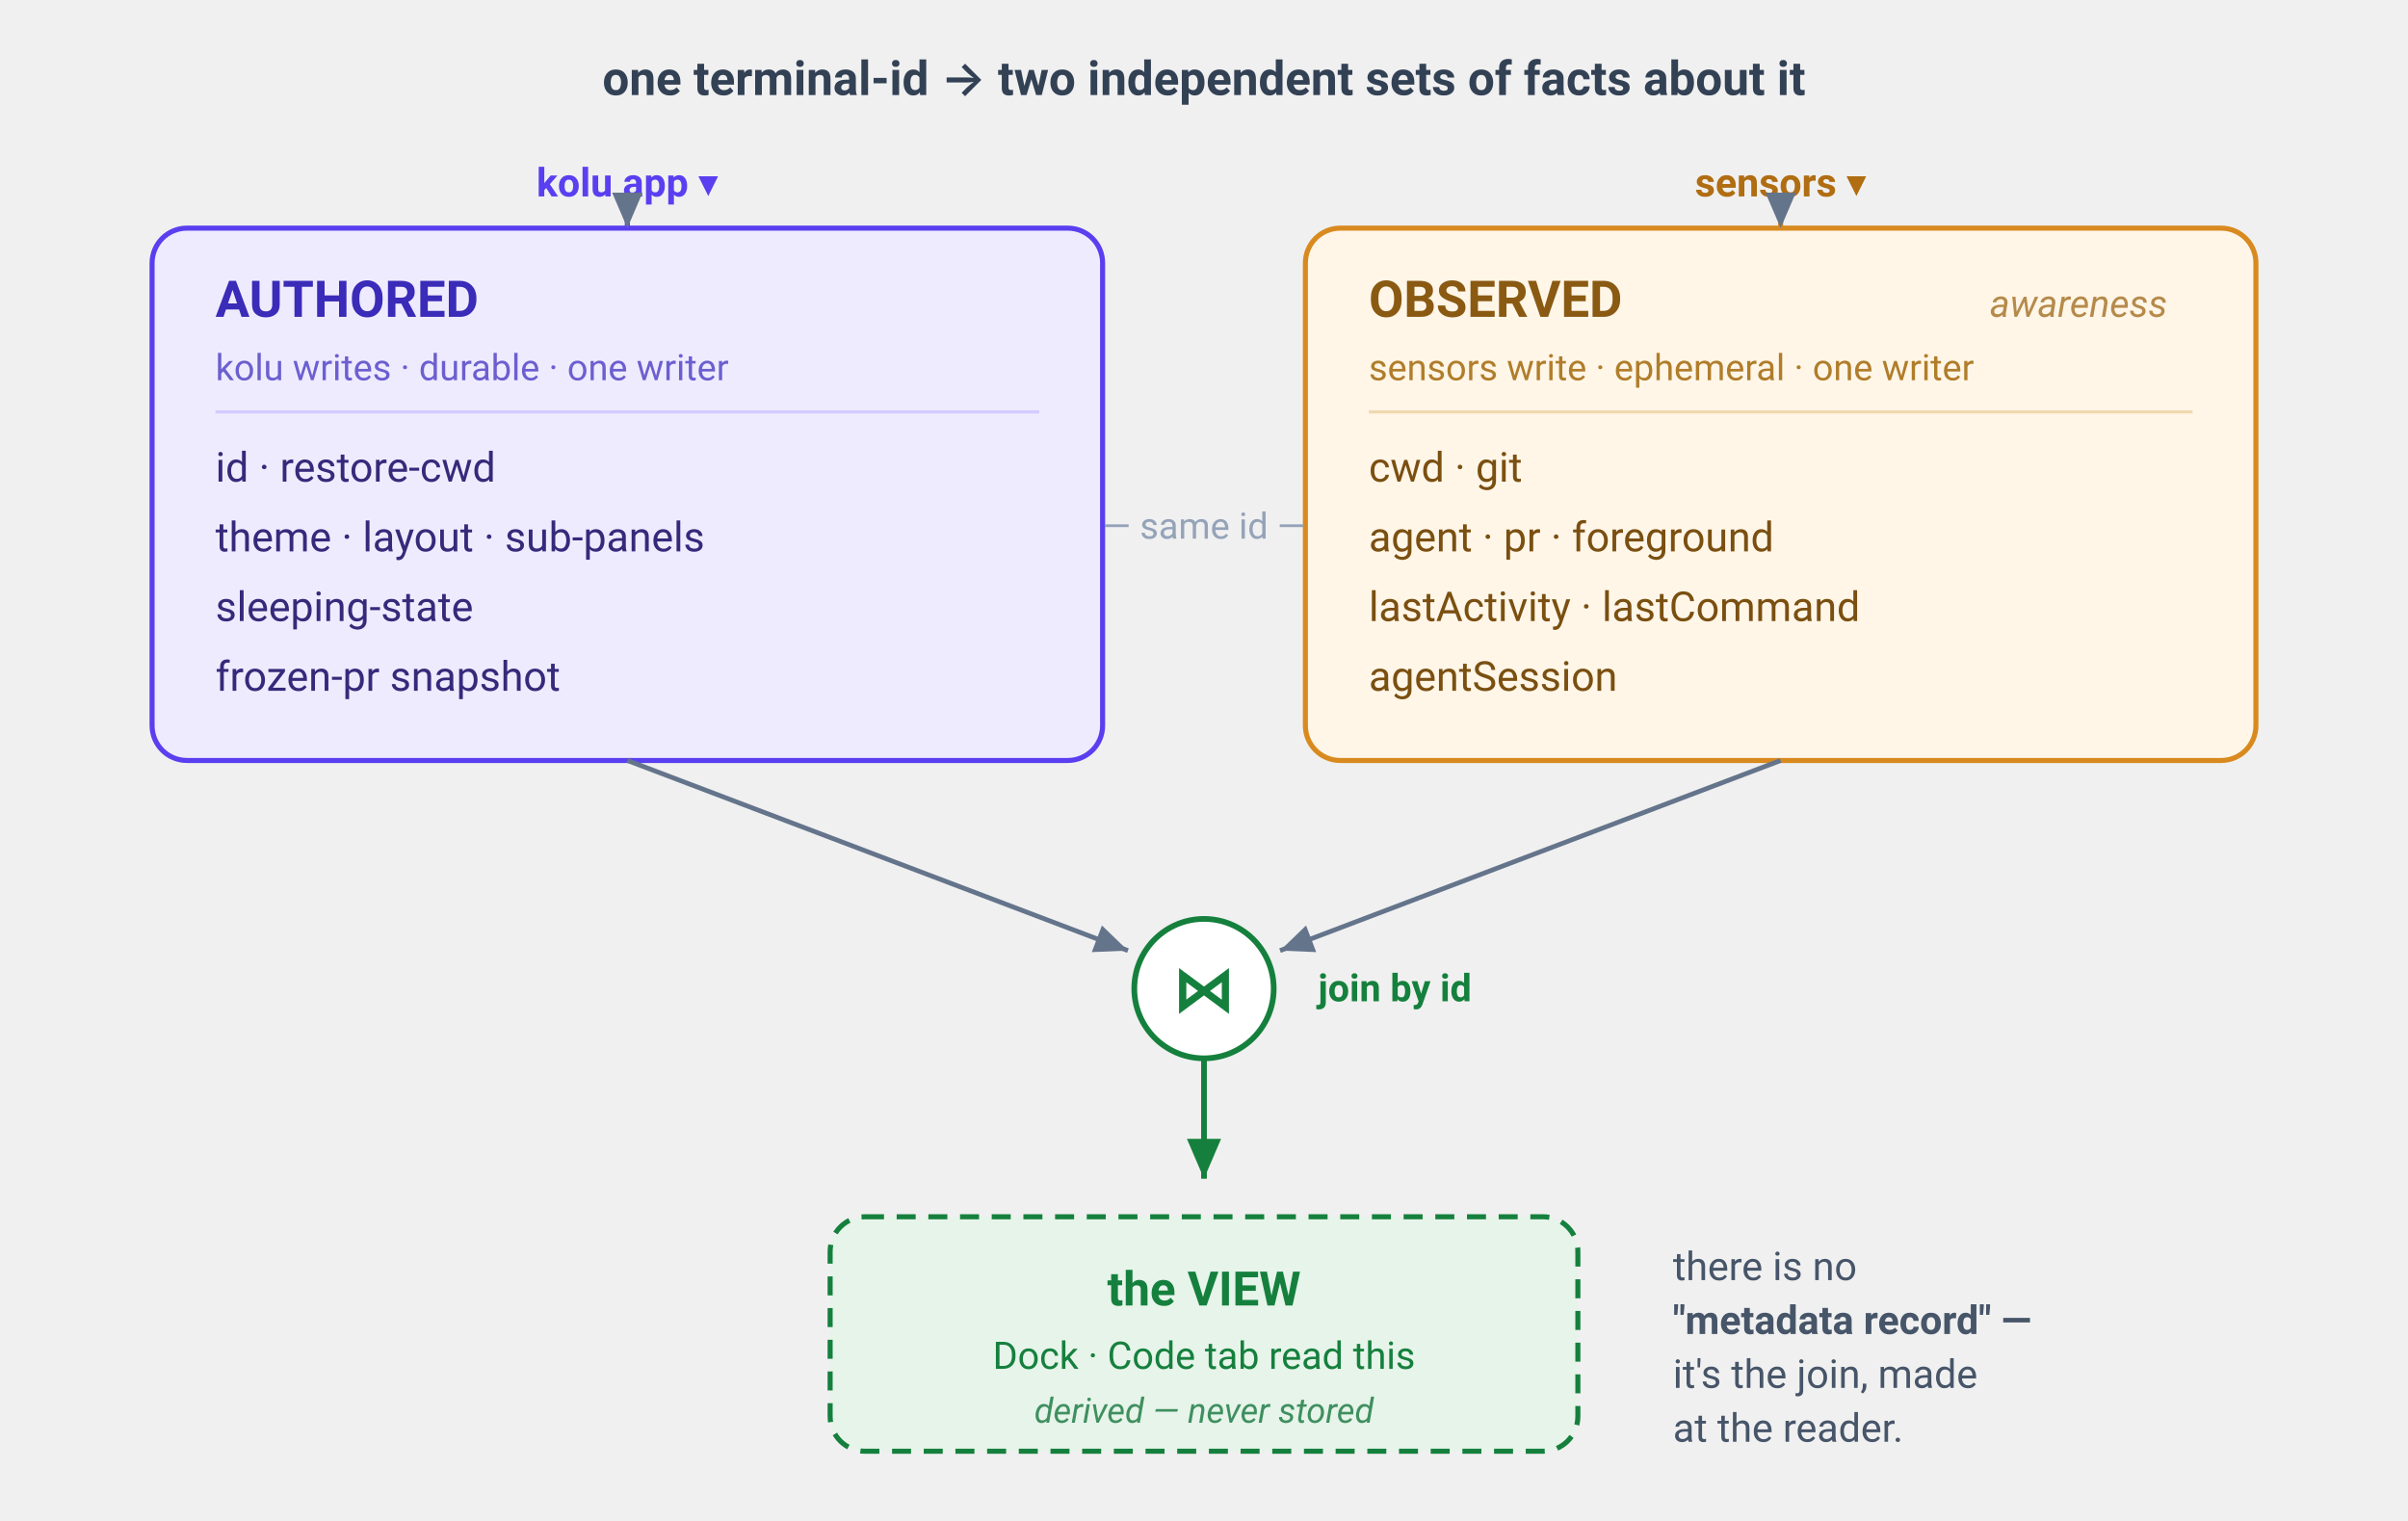
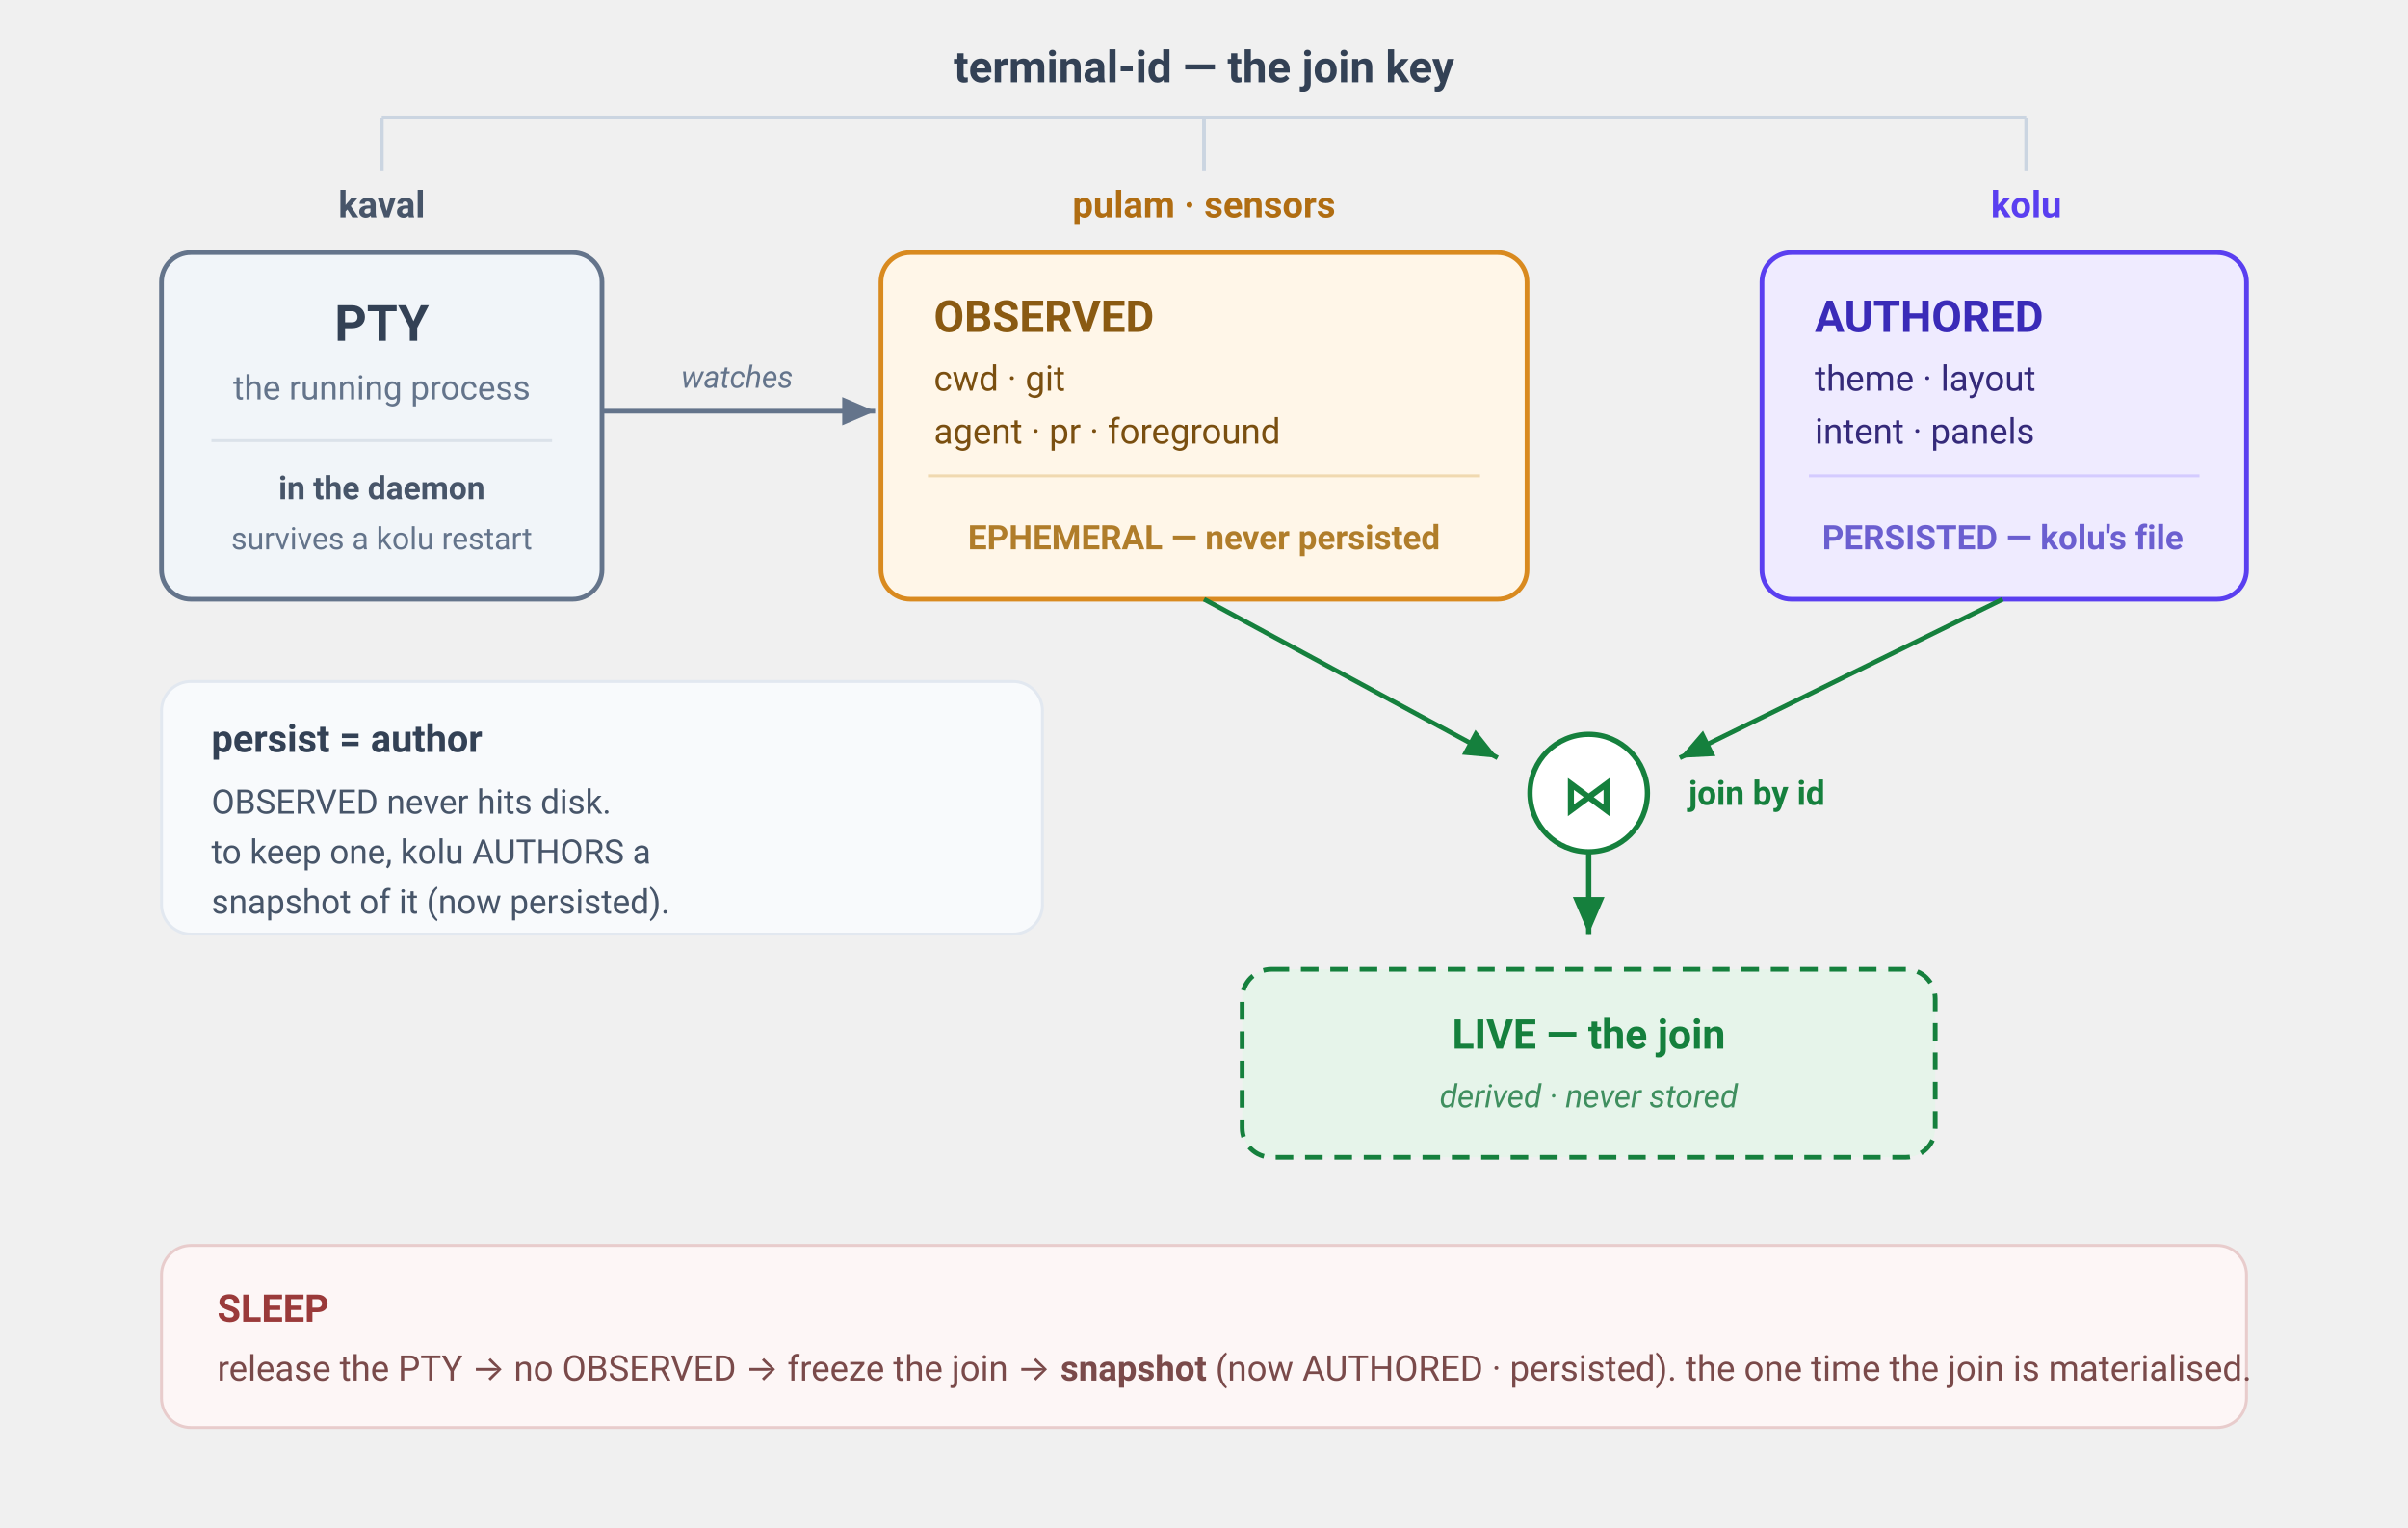
- <svg xmlns="http://www.w3.org/2000/svg" viewBox="0 0 760 480" font-family="ui-sans-serif,system-ui,-apple-system,Segoe UI,Roboto,sans-serif">
+ <svg xmlns="http://www.w3.org/2000/svg" viewBox="0 0 820 520" font-family="ui-sans-serif,system-ui,-apple-system,Segoe UI,Roboto,sans-serif">
  <defs>
-     <marker id="ar" markerWidth="9" markerHeight="9" refX="7" refY="3" orient="auto">
+     <marker id="g" markerWidth="9" markerHeight="9" refX="7" refY="3" orient="auto">
+       <path d="M0,0 L7,3 L0,6 Z" fill="#15803d" />
+     </marker>
+     <marker id="s" markerWidth="9" markerHeight="9" refX="7" refY="3" orient="auto">
      <path d="M0,0 L7,3 L0,6 Z" fill="#64748b" />
    </marker>
-     <marker id="arv" markerWidth="9" markerHeight="9" refX="7" refY="3" orient="auto">
-       <path d="M0,0 L7,3 L0,6 Z" fill="#15803d" />
-     </marker>
  </defs>
-   <text x="380" y="30" text-anchor="middle" font-size="15" font-weight="600" fill="#334155">one terminal-id  →  two independent sets of facts about it</text>
-   <text x="198" y="62" text-anchor="middle" font-size="12.5" fill="#5a3ff0" font-weight="600">kolu app  ▾</text>
-   <text x="562" y="62" text-anchor="middle" font-size="12.5" fill="#b06d12" font-weight="600">sensors  ▾</text>
-   <rect x="48" y="72" width="300" height="168" rx="11" fill="#efebff" stroke="#5a3ff0" stroke-width="1.6" />
-   <text x="68" y="100" font-size="16" font-weight="700" fill="#3a2bb8">AUTHORED</text>
-   <text x="68" y="120" font-size="11.5" fill="#6b5fd0">kolu writes · durable · one writer</text>
-   <line x1="68" y1="130" x2="328" y2="130" stroke="#d4cbff" />
-   <text x="68" y="152" font-size="13" fill="#352a7a">id · restore-cwd</text>
-   <text x="68" y="174" font-size="13" fill="#352a7a">theme · layout · sub-panels</text>
-   <text x="68" y="196" font-size="13" fill="#352a7a">sleeping-state</text>
-   <text x="68" y="218" font-size="13" fill="#352a7a">frozen-pr snapshot</text>
-   <rect x="412" y="72" width="300" height="168" rx="11" fill="#fff6e8" stroke="#d98a1f" stroke-width="1.6" />
-   <text x="432" y="100" font-size="16" font-weight="700" fill="#8a5a12">OBSERVED</text>
-   <text x="628" y="100" font-size="12" fill="#b58a4a" font-style="italic">awareness</text>
-   <text x="432" y="120" font-size="11.5" fill="#b07d2a">sensors write · ephemeral · one writer</text>
-   <line x1="432" y1="130" x2="692" y2="130" stroke="#f0d9b0" />
-   <text x="432" y="152" font-size="13" fill="#7a4f10">cwd · git</text>
-   <text x="432" y="174" font-size="13" fill="#7a4f10">agent · pr · foreground</text>
-   <text x="432" y="196" font-size="13" fill="#7a4f10">lastActivity · lastCommand</text>
-   <text x="432" y="218" font-size="13" fill="#7a4f10">agentSession</text>
-   <line x1="198" y1="66" x2="198" y2="72" stroke="#5a3ff0" stroke-width="1.6" marker-end="url(#ar)" />
-   <line x1="562" y1="66" x2="562" y2="72" stroke="#d98a1f" stroke-width="1.6" marker-end="url(#ar)" />
-   <text x="380" y="170" text-anchor="middle" font-size="11.5" fill="#94a3b8">— same id —</text>
-   <line x1="198" y1="240" x2="356" y2="300" stroke="#64748b" stroke-width="1.5" marker-end="url(#ar)" />
-   <line x1="562" y1="240" x2="404" y2="300" stroke="#64748b" stroke-width="1.5" marker-end="url(#ar)" />
-   <circle cx="380" cy="312" r="22" fill="#ffffff" stroke="#15803d" stroke-width="1.8" />
-   <text x="380" y="319" text-anchor="middle" font-size="20" font-weight="700" fill="#15803d">⋈</text>
-   <text x="416" y="316" font-size="12" fill="#15803d" font-weight="600">join by id</text>
-   <line x1="380" y1="334" x2="380" y2="372" stroke="#15803d" stroke-width="1.8" marker-end="url(#arv)" />
-   <rect x="262" y="384" width="236" height="74" rx="11" fill="#e6f4ea" stroke="#15803d" stroke-width="1.6" stroke-dasharray="6 4" />
-   <text x="380" y="412" text-anchor="middle" font-size="15" font-weight="700" fill="#15803d">the VIEW</text>
-   <text x="380" y="432" text-anchor="middle" font-size="12" fill="#15803d">Dock · Code tab read this</text>
-   <text x="380" y="449" text-anchor="middle" font-size="11" fill="#3f8f5f" font-style="italic">derived — never stored</text>
-   <text x="528" y="404" font-size="12.5" fill="#475569">there is no</text>
-   <text x="528" y="421" font-size="12.5" fill="#475569" font-weight="600">"metadata record" —</text>
-   <text x="528" y="438" font-size="12.5" fill="#475569">it's the join, made</text>
-   <text x="528" y="455" font-size="12.5" fill="#475569">at the reader.</text>
+   <text x="410" y="28" text-anchor="middle" font-size="15" font-weight="700" fill="#334155">terminal-id  —  the join key</text>
+   <path d="M130,40 L130,58 M410,40 L410,58 M690,40 L690,58 M130,40 L690,40" fill="none" stroke="#cbd5e1" stroke-width="1.3" />
+   <text x="130" y="74" text-anchor="middle" font-size="12.5" font-weight="700" fill="#475569">kaval</text>
+   <text x="410" y="74" text-anchor="middle" font-size="12.5" font-weight="700" fill="#b06d12">pulam · sensors</text>
+   <text x="690" y="74" text-anchor="middle" font-size="12.5" font-weight="700" fill="#5a3ff0">kolu</text>
+   <rect x="55" y="86" width="150" height="118" rx="10" fill="#f1f5f9" stroke="#64748b" stroke-width="1.6" />
+   <text x="130" y="116" text-anchor="middle" font-size="17" font-weight="700" fill="#334155">PTY</text>
+   <text x="130" y="136" text-anchor="middle" font-size="11.5" fill="#64748b">the running process</text>
+   <line x1="72" y1="150" x2="188" y2="150" stroke="#dbe2ea" />
+   <text x="130" y="170" text-anchor="middle" font-size="11" fill="#475569" font-weight="600">in the daemon</text>
+   <text x="130" y="187" text-anchor="middle" font-size="10.5" fill="#64748b">survives a kolu restart</text>
+   <rect x="300" y="86" width="220" height="118" rx="10" fill="#fff6e8" stroke="#d98a1f" stroke-width="1.6" />
+   <text x="318" y="113" font-size="15" font-weight="700" fill="#8a5a12">OBSERVED</text>
+   <text x="318" y="133" font-size="12" fill="#7a4f10">cwd · git</text>
+   <text x="318" y="151" font-size="12" fill="#7a4f10">agent · pr · foreground</text>
+   <line x1="316" y1="162" x2="504" y2="162" stroke="#f0d9b0" />
+   <text x="410" y="187" text-anchor="middle" font-size="11.5" fill="#b07d2a" font-weight="700">EPHEMERAL — never persisted</text>
+   <rect x="600" y="86" width="165" height="118" rx="10" fill="#efebff" stroke="#5a3ff0" stroke-width="1.6" />
+   <text x="618" y="113" font-size="15" font-weight="700" fill="#3a2bb8">AUTHORED</text>
+   <text x="618" y="133" font-size="12" fill="#352a7a">theme · layout</text>
+   <text x="618" y="151" font-size="12" fill="#352a7a">intent · panels</text>
+   <line x1="616" y1="162" x2="749" y2="162" stroke="#d4cbff" />
+   <text x="682" y="187" text-anchor="middle" font-size="11.5" fill="#6b5fd0" font-weight="700">PERSISTED — kolu's file</text>
+   <line x1="205" y1="140" x2="298" y2="140" stroke="#64748b" stroke-width="1.6" marker-end="url(#s)" />
+   <text x="251" y="132" text-anchor="middle" font-size="10.5" fill="#64748b" font-style="italic">watches</text>
+   <line x1="410" y1="204" x2="510" y2="258" stroke="#15803d" stroke-width="1.6" marker-end="url(#g)" />
+   <line x1="682" y1="204" x2="572" y2="258" stroke="#15803d" stroke-width="1.6" marker-end="url(#g)" />
+   <circle cx="541" cy="270" r="20" fill="#ffffff" stroke="#15803d" stroke-width="1.8" />
+   <text x="541" y="277" text-anchor="middle" font-size="18" font-weight="700" fill="#15803d">⋈</text>
+   <text x="575" y="274" font-size="11.5" fill="#15803d" font-weight="600">join by id</text>
+   <line x1="541" y1="290" x2="541" y2="318" stroke="#15803d" stroke-width="1.8" marker-end="url(#g)" />
+   <rect x="423" y="330" width="236" height="64" rx="10" fill="#e6f4ea" stroke="#15803d" stroke-width="1.6" stroke-dasharray="6 4" />
+   <text x="541" y="357" text-anchor="middle" font-size="14" font-weight="700" fill="#15803d">LIVE — the join</text>
+   <text x="541" y="377" text-anchor="middle" font-size="11" fill="#3f8f5f" font-style="italic">derived · never stored</text>
+   <rect x="55" y="232" width="300" height="86" rx="10" fill="#f8fafc" stroke="#e2e8f0" />
+   <text x="72" y="256" font-size="13" font-weight="700" fill="#334155">persist = author</text>
+   <text x="72" y="277" font-size="11.5" fill="#475569">OBSERVED never hits disk.</text>
+   <text x="72" y="294" font-size="11.5" fill="#475569">to keep one, kolu AUTHORS a</text>
+   <text x="72" y="311" font-size="11.5" fill="#475569">snapshot of it (now persisted).</text>
+   <rect x="55" y="424" width="710" height="62" rx="10" fill="#fdf6f6" stroke="#e8cccc" />
+   <text x="74" y="450" font-size="13" font-weight="700" fill="#9a3a3a">SLEEP</text>
+   <text x="74" y="470" font-size="12" fill="#7a4a4a">release the PTY  →  no OBSERVED  →  freeze the join  →  <tspan font-weight="700">snapshot</tspan>  (now AUTHORED · persisted).  the one time the join is materialised.</text>
</svg>
